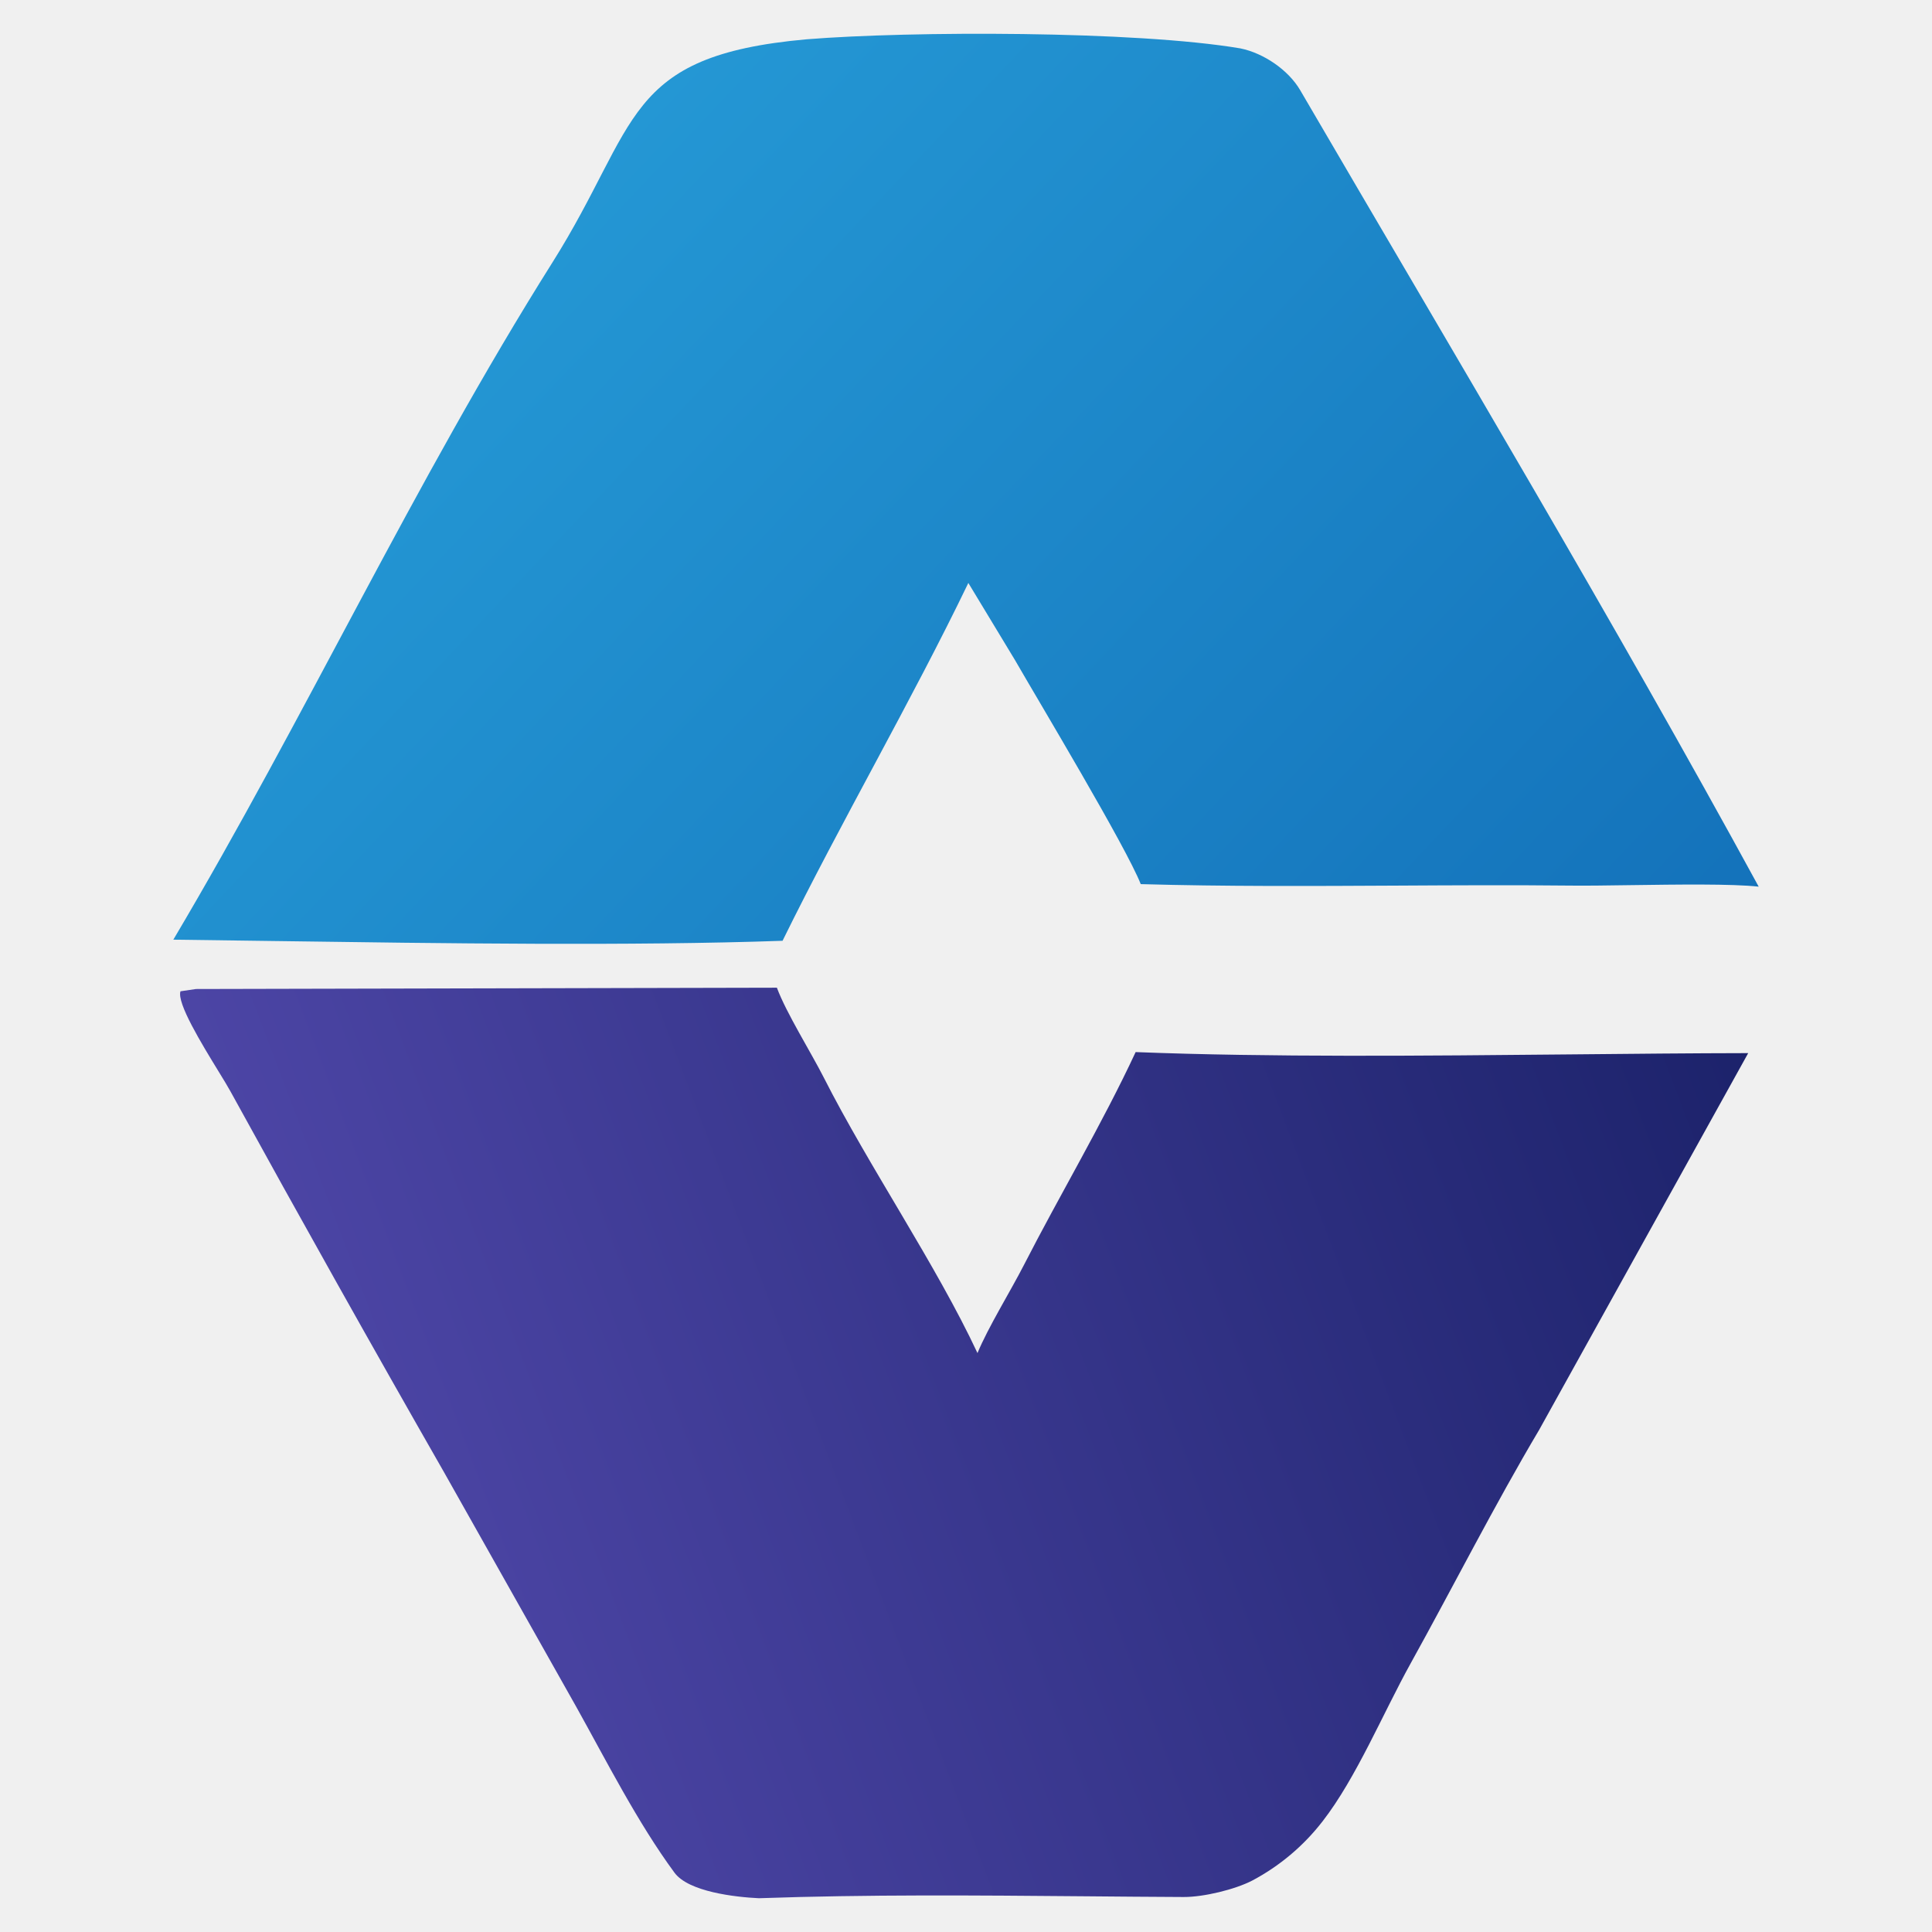
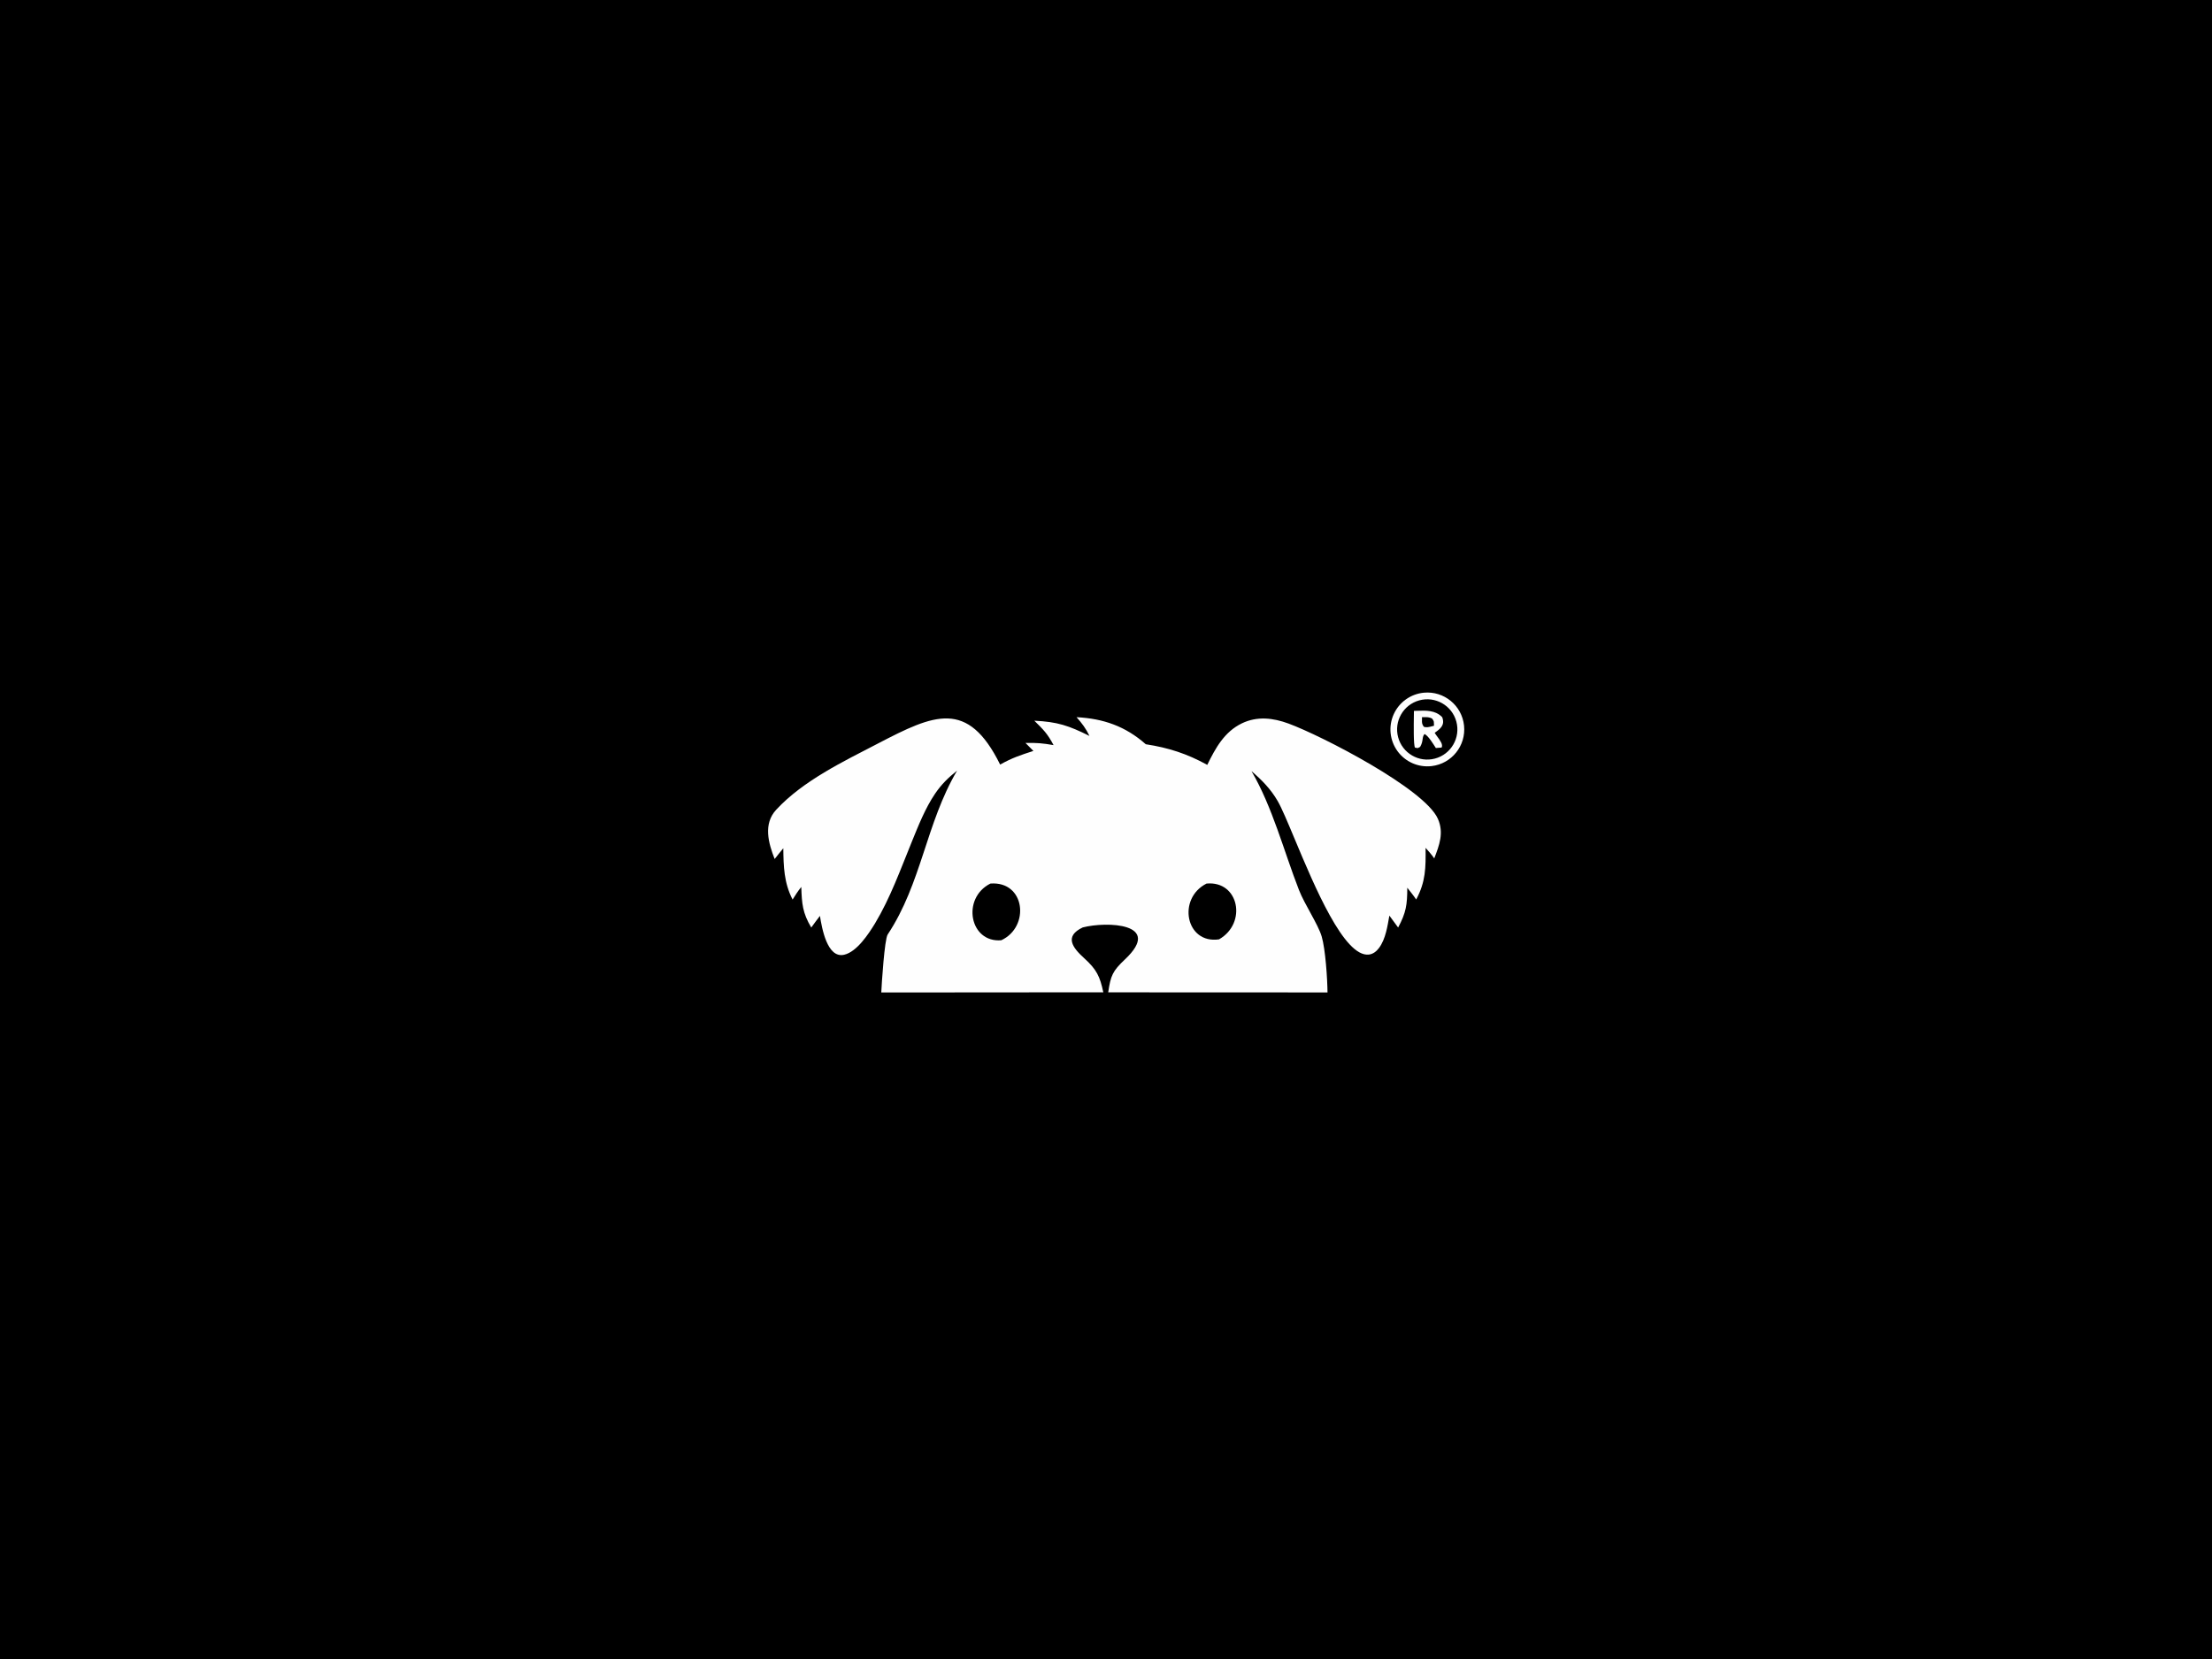
- <svg xmlns="http://www.w3.org/2000/svg" width="1024" height="1024" viewBox="0 0 1024 1024" role="img" aria-labelledby="title desc">
-   <rect fill="white" fill-opacity="0" width="1024" height="1024" />
-   <clipPath id="logo-clip">
-     <rect width="1024" height="1024" />
-   </clipPath>
-   <g clip-path="url(#logo-clip)">
-     <defs>
-       <linearGradient id="logo-blue" gradientUnits="userSpaceOnUse" x1="76.816" y1="67.645" x2="21.593" y2="15.472">
-         <stop offset="0" stop-color="#1473BB" />
-         <stop offset="1" stop-color="#2497D4" />
-       </linearGradient>
-       <linearGradient id="logo-purple" gradientUnits="userSpaceOnUse" x1="92.704" y1="60.467" x2="15.867" y2="89.532">
-         <stop offset="0" stop-color="#1D236C" />
-         <stop offset="1" stop-color="#4C45A5" />
-       </linearGradient>
-     </defs>
-     <path fill="url(#logo-blue)" transform="matrix(9.19453 0 0 9.19453 62.3223 -2.48724)" d="M39.715 2.536C45.694 2.055 58.675 2.036 64.729 3.061C66.059 3.333 67.487 4.297 68.172 5.47C76.991 20.579 86.234 36.044 94.602 51.382C93.077 51.213 89.911 51.257 87.198 51.295L87.193 51.295C85.884 51.314 84.68 51.331 83.818 51.321C80.455 51.285 77.07 51.303 73.681 51.322L73.677 51.322L73.671 51.322C68.764 51.348 63.849 51.375 58.98 51.236C58.145 49.101 53.108 40.712 51.726 38.313L49.042 33.875C45.774 40.656 41.718 47.618 38.332 54.502C29.667 54.807 18.673 54.652 9.097 54.517L9.087 54.517C7.053 54.488 5.083 54.46 3.213 54.438C10.782 41.687 17.135 27.991 25.06 15.411C30.102 7.407 29.087 3.49 39.715 2.536Z" />
-     <path fill="url(#logo-purple)" transform="matrix(9.19453 0 0 9.19453 62.3223 -2.48724)" d="M4.517 57.282L38.006 57.207C38.539 58.649 39.979 60.946 40.71 62.388C43.299 67.497 47.192 73.185 49.569 78.269C50.175 76.796 51.483 74.683 52.238 73.207C54.308 69.163 56.777 65.022 58.686 60.918C66.409 61.221 75.318 61.134 83.804 61.051C87.312 61.017 90.748 60.983 93.997 60.978L81.947 82.695C79.392 86.995 76.963 91.786 74.527 96.178C72.963 98.999 71.397 102.77 69.466 105.255C68.369 106.676 66.981 107.845 65.394 108.683C64.409 109.191 62.609 109.629 61.456 109.624C59.553 109.615 57.654 109.599 55.755 109.582L55.746 109.582C49.488 109.528 43.246 109.474 36.968 109.694C35.614 109.63 32.917 109.329 32.102 108.221C29.972 105.326 28.184 101.788 26.444 98.668L18.827 85.153C14.658 77.864 10.551 70.539 6.505 63.181C6.362 62.917 6.111 62.507 5.814 62.022C4.85 60.448 3.405 58.087 3.625 57.414L4.517 57.282Z" />
-   </g>
+ <svg xmlns="http://www.w3.org/2000/svg" width="1448" height="1086" viewBox="0 0 1448 1086">
+   <path d="M0 0L1448 0L1448 1086L0 1086L0 0Z" />
+   <path fill="#FEFEFE" d="M704.703 469.475C722.309 470.398 736.681 475.389 750.036 487.186C764.853 489.455 777.087 493.392 790.289 500.697C795.672 489.698 801.496 479.009 813.03 473.471C822.972 468.697 833.403 469.926 843.503 473.651C865.27 481.677 932.585 516.335 941.254 535.99C945.295 545.153 942.239 553.194 938.873 561.919C937.129 559.368 935.236 557.317 933.209 554.999C933.306 568.18 933.349 576.966 927.057 588.823C925.33 586.23 923.155 583.585 921.222 581.111C921.193 592.367 920.458 597.318 915.238 607.178L909.495 599.365C908.252 606.334 907.061 614.685 902.747 620.513C901.11 622.725 898.868 624.557 896.049 624.871C879.909 626.669 860.561 580.41 847.467 549.103C842.867 538.106 839.039 528.954 836.393 524.377C831.912 516.628 826.002 510.552 819.244 504.814C833.002 528.318 840.434 557.222 850.311 582.575C854.018 592.091 862.842 605.039 865.205 613.073C867.664 621.431 868.926 640.867 869 649.661L725.445 649.601C727.078 638.562 728.302 635.688 736.457 627.988C761.572 604.275 724.431 603.054 708.768 607.104C696.507 612.928 702.092 620.327 709.695 627.22C717.825 634.591 720.024 639.096 722.239 649.572L576.899 649.688C577.133 644.202 579.015 614.852 581.088 611.726C603.317 578.214 606.159 538.928 626.519 504.466C620.82 509.001 616.245 513.455 612.116 519.549C605.633 529.12 601.18 540.482 596.814 551.181C589.464 569.191 582.83 587.744 572.775 604.521C568.562 611.373 560.925 623.115 552.548 624.996C541.382 627.502 538.008 607.223 536.776 599.818L536.732 599.553C534.837 601.96 532.899 604.692 531.062 607.174C525.345 597.59 524.879 591.498 524.532 580.602C522.207 583.473 520.808 585.741 518.844 588.857C513.176 577.849 512.9 567.223 512.761 555.271C510.872 557.491 508.929 560.014 507.094 562.308C503.02 551.956 499.473 539.368 508.131 530.039C525.813 510.984 552.001 498.522 574.813 486.66C611.367 467.653 633.427 457.468 654.697 500.482C662.794 496.02 667.846 494.357 676.479 491.569L671.297 486.344C678.654 486.184 682.422 486.511 689.673 487.768C685.687 480.225 683.038 477.65 677.085 471.78C692.286 472.508 699.591 474.999 713.17 481.743C710.802 476.814 708.295 473.505 704.703 469.475Z" />
+   <path d="M648.327 578.386C671.209 576.62 674.388 606.723 655.457 615.499C634.691 617.281 629.281 587.992 648.327 578.386Z" />
+   <path d="M789.805 578.394C811.005 576.375 816.57 604.304 797.998 614.91C776.131 618.101 770.491 588.113 789.805 578.394Z" />
+   <path fill="#FEFEFE" d="M932.118 453.444C945.287 452.22 956.993 461.814 958.378 474.968C959.763 488.122 950.313 499.944 937.177 501.489C928.536 502.506 920.015 498.797 914.871 491.78C909.727 484.763 908.754 475.521 912.323 467.587C915.893 459.652 923.454 454.25 932.118 453.444Z" />
+   <path d="M929.032 458.48C939.579 455.563 950.486 461.789 953.338 472.354C956.191 482.919 949.9 493.787 939.318 496.576C928.826 499.341 918.07 493.116 915.241 482.64C912.413 472.165 918.574 461.371 929.032 458.48Z" />
+   <path fill="#FEFEFE" d="M925.573 465.36C926.244 465.343 926.922 465.318 927.602 465.293C933.509 465.077 939.641 464.853 944.089 469.487C945.977 474.558 943.155 476.914 939.15 479.683C939.587 480.465 940.247 481.357 940.94 482.294C942.738 484.724 944.757 487.454 943.695 489.354L939.924 489.659C938.212 487.012 935.185 481.901 932.554 480.482C930.633 482.427 931.969 485.026 929.628 488.917C928.6 489.435 928.344 489.654 928.063 489.694C927.898 489.718 927.723 489.68 927.378 489.604C927.123 489.548 926.776 489.472 926.272 489.386C925.249 487.889 925.444 474.679 925.539 468.229L925.539 468.226L925.539 468.222C925.557 466.965 925.572 465.965 925.573 465.36Z" />
+   <path d="M930.85 469.472C931.273 469.472 931.678 469.465 932.067 469.458C934.01 469.423 935.595 469.395 937.436 470.345C938.626 472.033 938.627 472.081 938.652 473.383C938.66 473.795 938.67 474.331 938.721 475.084C938.293 475.186 937.873 475.299 937.458 475.409C935.569 475.914 933.804 476.385 932.024 475.737C930.786 473.928 930.805 473.101 930.844 471.363L930.844 471.361L930.844 471.357L930.845 471.302C930.856 470.787 930.868 470.193 930.85 469.472Z" />
</svg>
